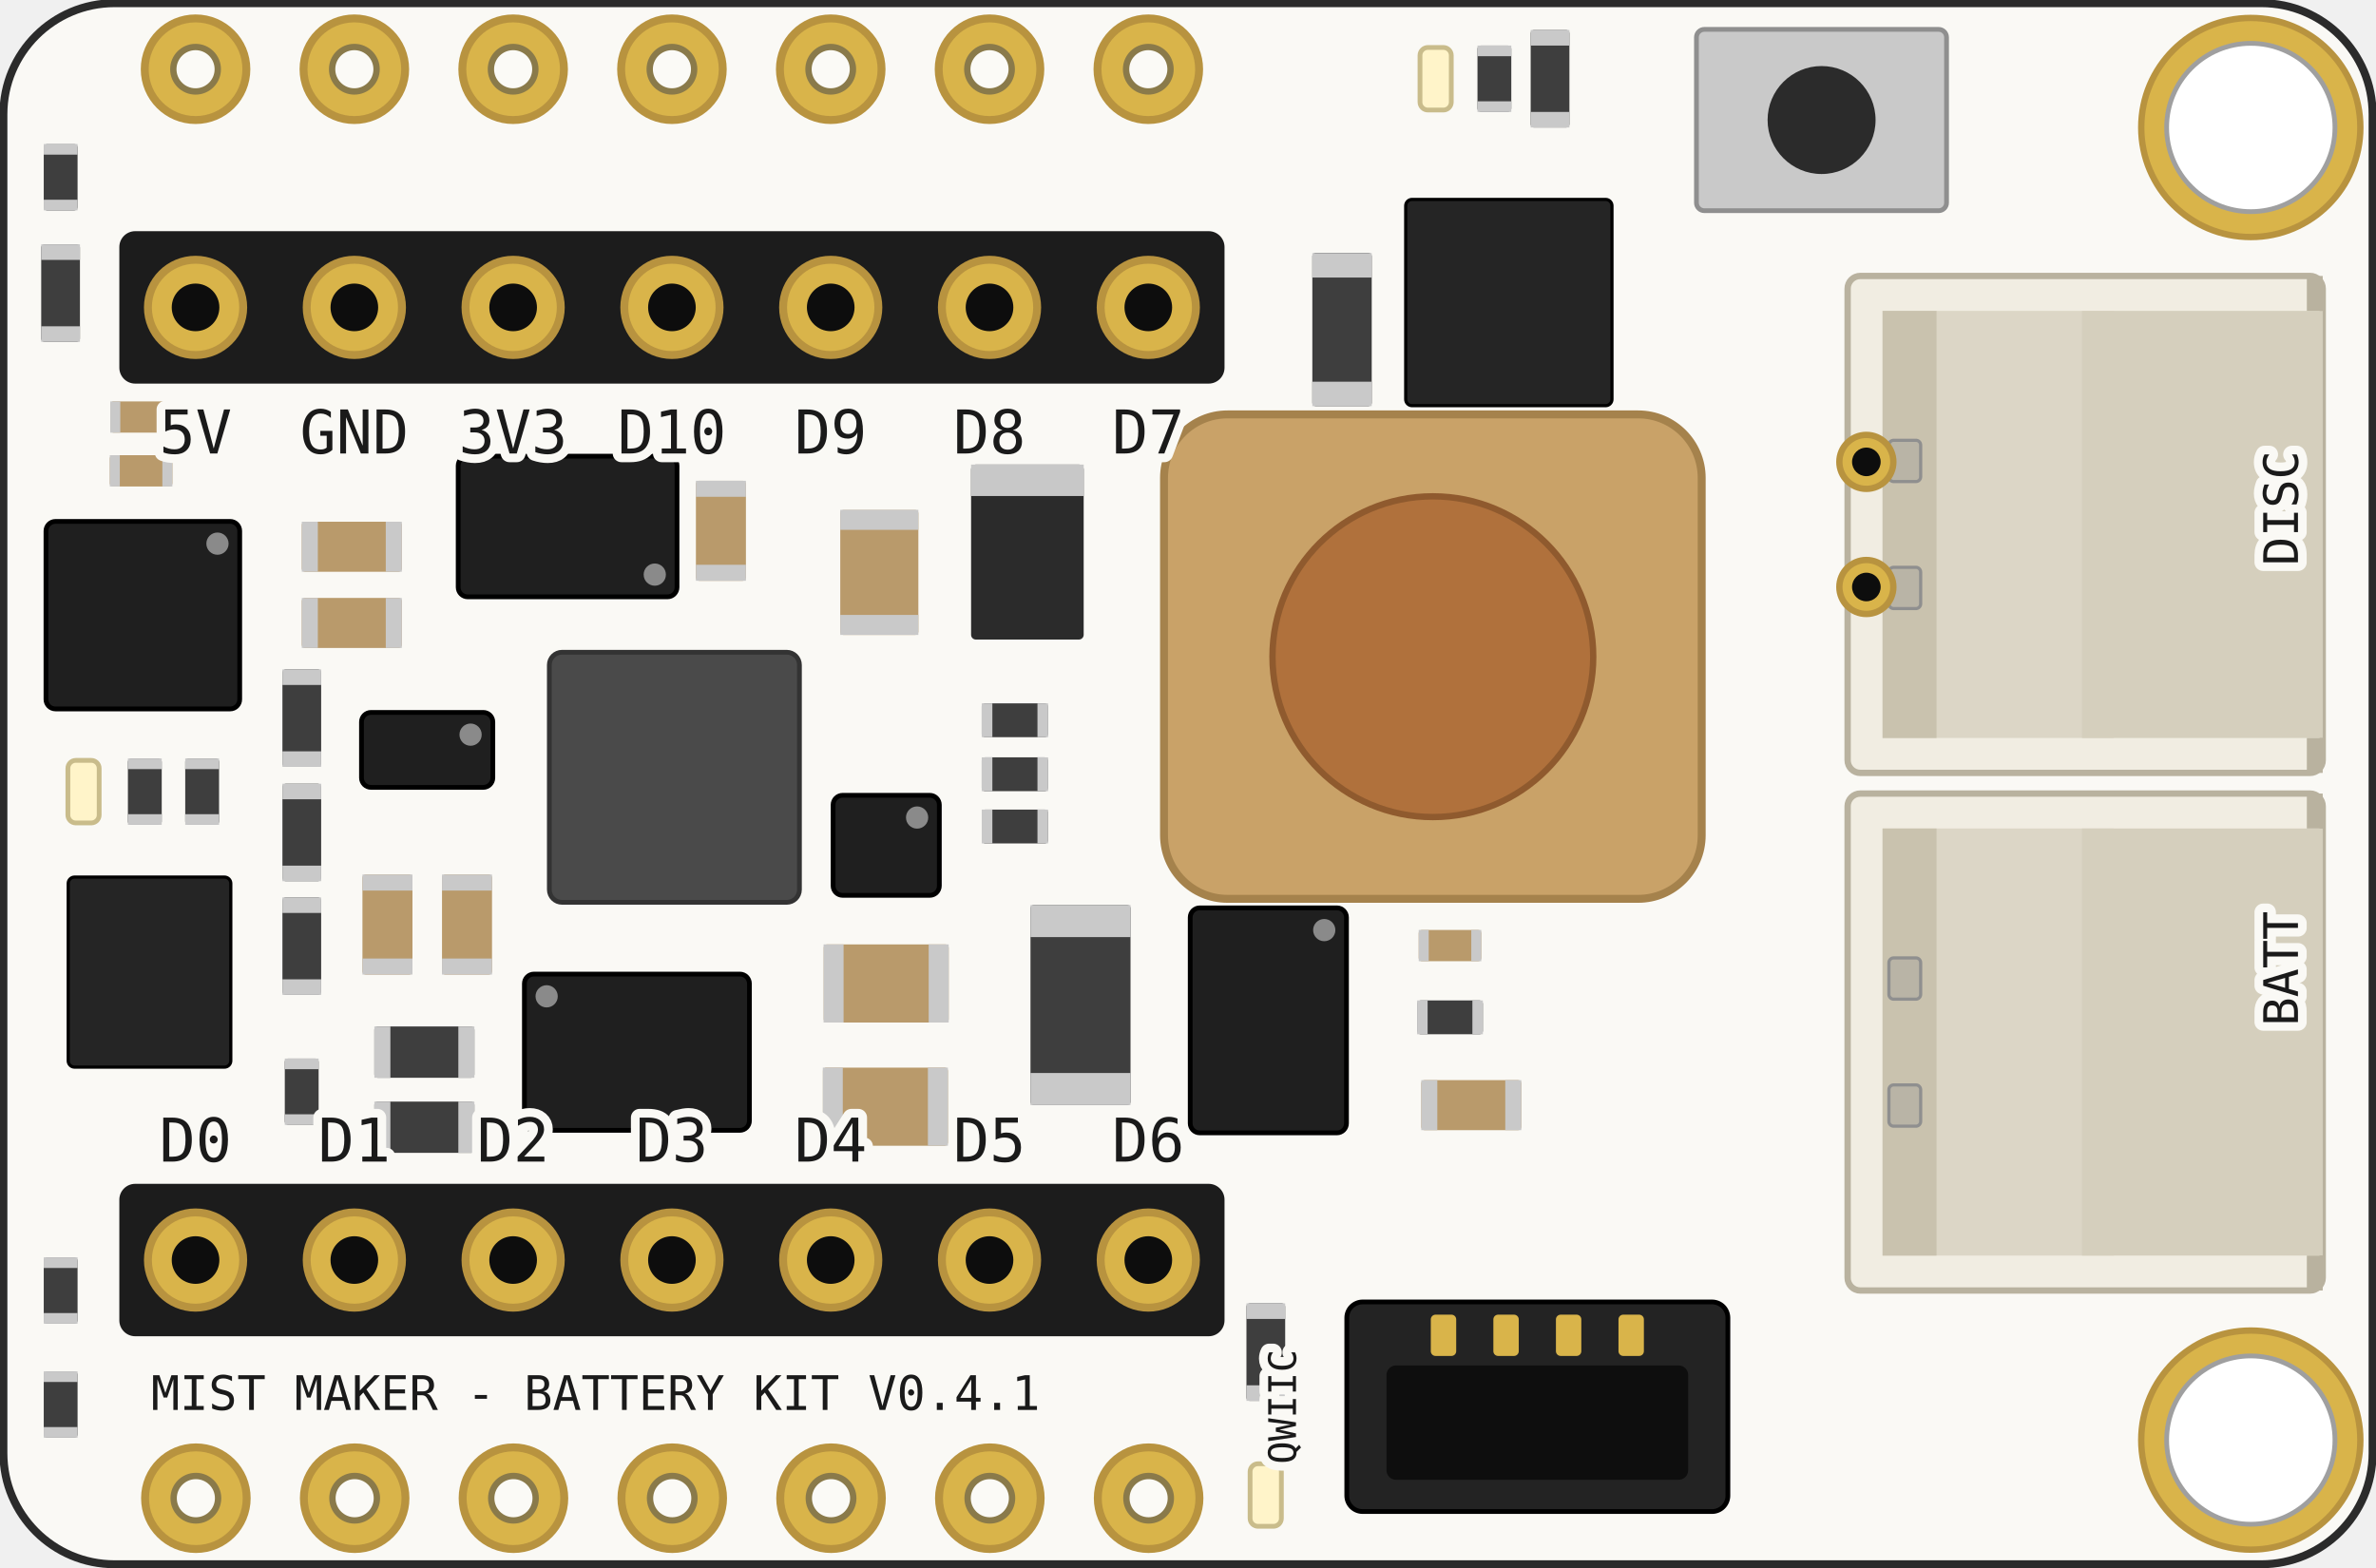
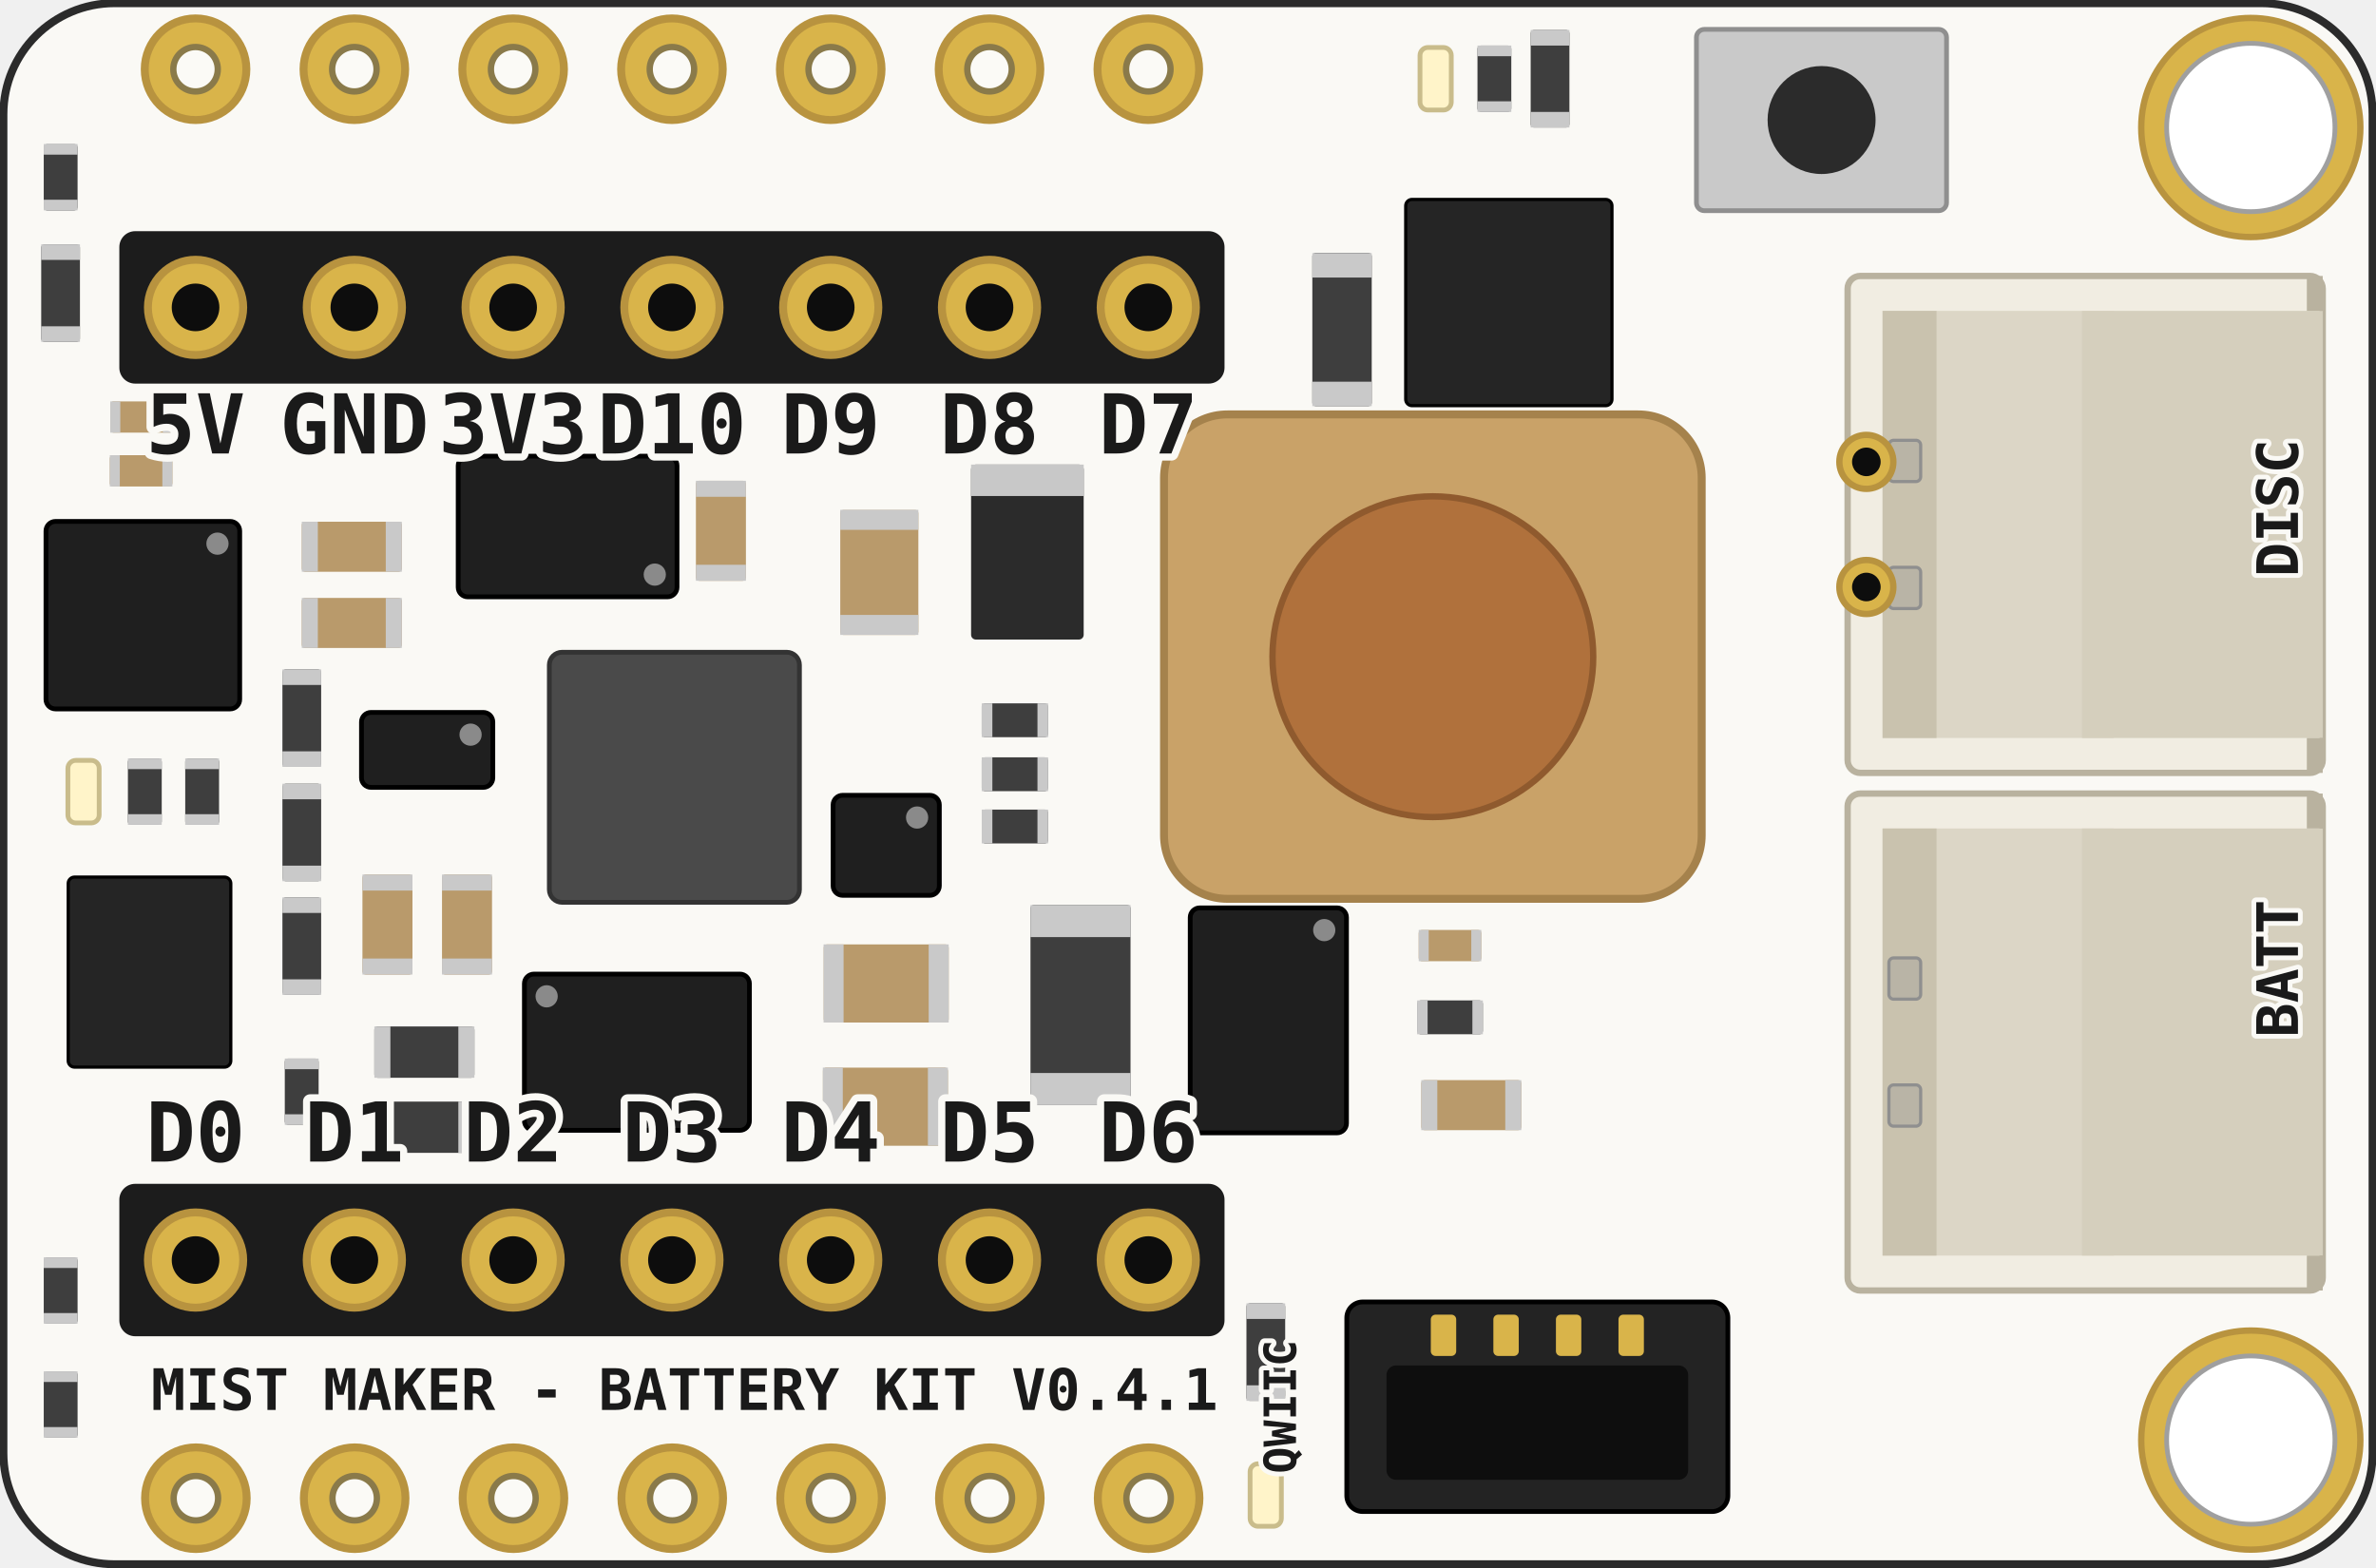
<svg xmlns="http://www.w3.org/2000/svg" width="1.496in" height="0.987in" viewBox="0 0 1496.0 987.2">
  <g id="breadboard">
    <rect x="2" y="2" width="1492.0" height="983.2" rx="70" fill="#FAF9F5" stroke="#2B2B2B" stroke-width="5" />
    <g transform="translate(38.0,812.8) rotate(-90) translate(0.0,0.0)">
      <rect x="-20.9" y="-10.6" width="41.7" height="21.3" rx="2" fill="#3E3E3E" />
      <rect x="-20.9" y="-10.6" width="6.7" height="21.3" fill="#C9C9C9" />
      <rect x="14.2" y="-10.6" width="6.7" height="21.3" fill="#C9C9C9" />
    </g>
    <g transform="translate(38.0,184.6) rotate(-90) translate(0.0,0.0)">
      <rect x="-30.7" y="-12.2" width="61.4" height="24.4" rx="2" fill="#3E3E3E" />
      <rect x="-30.7" y="-12.2" width="9.8" height="24.4" fill="#C9C9C9" />
      <rect x="20.9" y="-12.2" width="9.8" height="24.4" fill="#C9C9C9" />
    </g>
    <g transform="translate(189.9,524.3) rotate(-90) translate(0.0,0.0)">
      <rect x="-30.7" y="-12.2" width="61.4" height="24.4" rx="2" fill="#3E3E3E" />
      <rect x="-30.7" y="-12.2" width="9.8" height="24.4" fill="#C9C9C9" />
      <rect x="20.9" y="-12.2" width="9.8" height="24.4" fill="#C9C9C9" />
    </g>
    <g transform="translate(357.3,331.6) rotate(-180) translate(0.0,0.0)">
      <rect x="-68.9" y="-44.3" width="137.8" height="88.6" rx="6" fill="#1F1F1F" stroke="#000" stroke-width="3" />
      <circle cx="-54.9" cy="-30.3" r="7" fill="#8a8a8a" />
    </g>
    <g transform="translate(557.9,619.4) rotate(-180) translate(0.0,0.0)">
      <rect x="-39.4" y="-24.6" width="78.7" height="49.2" rx="2" fill="#B99A6B" />
      <rect x="-39.4" y="-24.6" width="12.6" height="49.2" fill="#C9C9C9" />
      <rect x="26.8" y="-24.6" width="12.6" height="49.2" fill="#C9C9C9" />
    </g>
    <g transform="translate(926.4,696.0) rotate(-0) translate(0.0,0.0)">
      <rect x="-31.5" y="-15.7" width="63.0" height="31.5" rx="2" fill="#B99A6B" />
      <rect x="-31.5" y="-15.7" width="10.1" height="31.5" fill="#C9C9C9" />
      <rect x="21.4" y="-15.7" width="10.1" height="31.5" fill="#C9C9C9" />
    </g>
    <g transform="translate(88.7,296.6) rotate(-180) translate(0.0,0.0)">
      <rect x="-19.7" y="-9.8" width="39.4" height="19.7" rx="2" fill="#B99A6B" />
      <rect x="-19.7" y="-9.8" width="6.3" height="19.7" fill="#C9C9C9" />
      <rect x="13.4" y="-9.8" width="6.3" height="19.7" fill="#C9C9C9" />
    </g>
    <g transform="translate(639.0,487.6) rotate(-0) translate(0.0,0.0)">
      <rect x="-20.9" y="-10.6" width="41.7" height="21.3" rx="2" fill="#3E3E3E" />
      <rect x="-20.9" y="-10.6" width="6.7" height="21.3" fill="#C9C9C9" />
      <rect x="14.2" y="-10.6" width="6.7" height="21.3" fill="#C9C9C9" />
    </g>
    <g transform="translate(424.6,489.5) rotate(90) translate(0.0,0.0)">
      <rect x="-78.7" y="-78.7" width="157.5" height="157.5" rx="8" fill="#4A4A4A" stroke="#333" stroke-width="3" />
    </g>
    <g transform="translate(976.0,49.6) rotate(90) translate(0.0,0.0)">
      <rect x="-30.7" y="-12.2" width="61.4" height="24.4" rx="2" fill="#3E3E3E" />
      <rect x="-30.7" y="-12.2" width="9.8" height="24.4" fill="#C9C9C9" />
      <rect x="20.9" y="-12.2" width="9.8" height="24.4" fill="#C9C9C9" />
    </g>
    <g transform="translate(646.9,347.7) rotate(90) translate(0.0,0.0)">
      <rect x="-55.1" y="-35.4" width="110.2" height="70.9" rx="3" fill="#2b2b2b" />
      <rect x="-55.1" y="-35.4" width="19.8" height="70.9" fill="#c8c8c8" />
    </g>
    <g transform="translate(38.0,884.6) rotate(-90) translate(0.0,0.0)">
      <rect x="-20.9" y="-10.6" width="41.7" height="21.3" rx="2" fill="#3E3E3E" />
      <rect x="-20.9" y="-10.6" width="6.7" height="21.3" fill="#C9C9C9" />
      <rect x="14.2" y="-10.6" width="6.7" height="21.3" fill="#C9C9C9" />
    </g>
    <g transform="translate(401.0,662.7) rotate(-0) translate(0.0,0.0)">
      <rect x="-70.9" y="-49.2" width="141.7" height="98.4" rx="6" fill="#1F1F1F" stroke="#000" stroke-width="3" />
      <circle cx="-56.9" cy="-35.2" r="7" fill="#8a8a8a" />
    </g>
    <g transform="translate(680.3,633.0) rotate(90) translate(0.0,0.0)">
      <rect x="-63.0" y="-31.5" width="126.0" height="63.0" rx="2" fill="#3E3E3E" />
      <rect x="-63.0" y="-31.5" width="20.2" height="63.0" fill="#C9C9C9" />
      <rect x="42.8" y="-31.5" width="20.2" height="63.0" fill="#C9C9C9" />
    </g>
    <g transform="translate(797.0,851.6) rotate(90) translate(0.0,0.0)">
      <rect x="-30.7" y="-12.2" width="61.4" height="24.4" rx="2" fill="#3E3E3E" />
      <rect x="-30.7" y="-12.2" width="9.8" height="24.4" fill="#C9C9C9" />
      <rect x="20.9" y="-12.2" width="9.8" height="24.4" fill="#C9C9C9" />
    </g>
    <g transform="translate(293.9,582.3) rotate(-90) translate(0.0,0.0)">
      <rect x="-31.5" y="-15.7" width="63.0" height="31.5" rx="2" fill="#B99A6B" />
      <rect x="-31.5" y="-15.7" width="10.1" height="31.5" fill="#C9C9C9" />
      <rect x="21.4" y="-15.7" width="10.1" height="31.5" fill="#C9C9C9" />
    </g>
    <g transform="translate(52.4,498.6) rotate(-90) translate(0.0,0.0)">
      <rect x="-19.7" y="-9.8" width="39.4" height="19.7" rx="5" fill="#FFF4C9" stroke="#C9BC8B" stroke-width="3" />
    </g>
    <g transform="translate(189.9,595.9) rotate(90) translate(0.0,0.0)">
      <rect x="-30.7" y="-12.2" width="61.4" height="24.4" rx="2" fill="#3E3E3E" />
      <rect x="-30.7" y="-12.2" width="9.8" height="24.4" fill="#C9C9C9" />
      <rect x="20.9" y="-12.2" width="9.8" height="24.4" fill="#C9C9C9" />
    </g>
    <g transform="translate(904.2,416.6) rotate(-0) translate(-2.0,-3.0)">
      <rect x="-169.3" y="-152.6" width="338.6" height="305.1" rx="40" fill="#C9A268" stroke="#A5824C" stroke-width="5" />
      <circle cx="0" cy="0" r="101" fill="#B0713C" stroke="#8F5A2E" stroke-width="4" />
    </g>
    <g transform="translate(913.0,595.6) rotate(-180) translate(0.0,0.0)">
      <rect x="-19.7" y="-9.8" width="39.4" height="19.7" rx="2" fill="#B99A6B" />
      <rect x="-19.7" y="-9.8" width="6.3" height="19.7" fill="#C9C9C9" />
      <rect x="13.4" y="-9.8" width="6.3" height="19.7" fill="#C9C9C9" />
    </g>
    <g transform="translate(89.0,262.6) rotate(-0) translate(0.0,0.0)">
      <rect x="-19.7" y="-9.8" width="39.4" height="19.7" rx="2" fill="#B99A6B" />
      <rect x="-19.7" y="-9.8" width="6.3" height="19.7" fill="#C9C9C9" />
      <rect x="13.4" y="-9.8" width="6.3" height="19.7" fill="#C9C9C9" />
    </g>
    <g transform="translate(913.0,640.8) rotate(-180) translate(0.0,0.0)">
      <rect x="-20.7" y="-10.6" width="41.3" height="21.3" rx="2" fill="#3E3E3E" />
      <rect x="-20.7" y="-10.6" width="6.6" height="21.3" fill="#C9C9C9" />
      <rect x="14.1" y="-10.6" width="6.6" height="21.3" fill="#C9C9C9" />
    </g>
    <g transform="translate(453.9,334.3) rotate(90) translate(0.0,0.0)">
      <rect x="-31.5" y="-15.7" width="63.0" height="31.5" rx="2" fill="#B99A6B" />
      <rect x="-31.5" y="-15.7" width="10.1" height="31.5" fill="#C9C9C9" />
      <rect x="21.4" y="-15.7" width="10.1" height="31.5" fill="#C9C9C9" />
    </g>
    <g transform="translate(38.0,111.6) rotate(-90) translate(0.0,0.0)">
      <rect x="-20.9" y="-10.6" width="41.7" height="21.3" rx="2" fill="#3E3E3E" />
      <rect x="-20.9" y="-10.6" width="6.7" height="21.3" fill="#C9C9C9" />
      <rect x="14.2" y="-10.6" width="6.7" height="21.3" fill="#C9C9C9" />
    </g>
    <g transform="translate(221.4,344.3) rotate(-0) translate(0.0,0.0)">
      <rect x="-31.5" y="-15.7" width="63.0" height="31.5" rx="2" fill="#B99A6B" />
      <rect x="-31.5" y="-15.7" width="10.1" height="31.5" fill="#C9C9C9" />
      <rect x="21.4" y="-15.7" width="10.1" height="31.5" fill="#C9C9C9" />
    </g>
    <g transform="translate(1313.0,656.3) rotate(-90) translate(0.0,0.0)">
      <rect x="-156.5" y="-149.6" width="313.0" height="299.2" rx="8" fill="#F1EDE2" stroke="#B9B29F" stroke-width="4" />
      <rect x="-134.5" y="-127.6" width="269.0" height="145.6" fill="#DCD6C6" />
      <rect x="-134.5" y="-127.6" width="269.0" height="34" fill="#C9C2AE" />
      <rect x="-134.5" y="-2.0" width="269.0" height="151.6" fill="#D5CFBD" />
      <rect x="-53" y="-123.6" width="26" height="20" rx="3" fill="#B9B4A6" stroke="#8f8f8f" stroke-width="2" />
      <rect x="27" y="-123.6" width="26" height="20" rx="3" fill="#B9B4A6" stroke="#8f8f8f" stroke-width="2" />
      <rect x="-156.5" y="139.6" width="22.0" height="10" fill="#B9B29F" />
      <rect x="134.5" y="139.6" width="22.0" height="10" fill="#B9B29F" />
    </g>
    <g transform="translate(89.8,387.5) rotate(90) translate(0.0,0.0)">
      <rect x="-59.1" y="-61.0" width="118.1" height="122.0" rx="6" fill="#1F1F1F" stroke="#000" stroke-width="3" />
      <circle cx="-45.1" cy="-47.0" r="7" fill="#8a8a8a" />
    </g>
    <g transform="translate(127.2,498.6) rotate(90) translate(0.0,0.0)">
      <rect x="-20.9" y="-10.6" width="41.7" height="21.3" rx="2" fill="#3E3E3E" />
      <rect x="-20.9" y="-10.6" width="6.7" height="21.3" fill="#C9C9C9" />
      <rect x="14.2" y="-10.6" width="6.7" height="21.3" fill="#C9C9C9" />
    </g>
    <g transform="translate(189.9,452.3) rotate(-90) translate(0.0,0.0)">
      <rect x="-30.7" y="-12.2" width="61.4" height="24.4" rx="2" fill="#3E3E3E" />
      <rect x="-30.7" y="-12.2" width="9.8" height="24.4" fill="#C9C9C9" />
      <rect x="20.9" y="-12.2" width="9.8" height="24.4" fill="#C9C9C9" />
    </g>
    <g transform="translate(904.0,49.6) rotate(90) translate(0.0,0.0)">
      <rect x="-19.7" y="-9.8" width="39.4" height="19.7" rx="5" fill="#FFF4C9" stroke="#C9BC8B" stroke-width="3" />
    </g>
    <g transform="translate(941.0,49.6) rotate(90) translate(0.0,0.0)">
      <rect x="-20.9" y="-10.6" width="41.7" height="21.3" rx="2" fill="#3E3E3E" />
      <rect x="-20.9" y="-10.6" width="6.7" height="21.3" fill="#C9C9C9" />
      <rect x="14.2" y="-10.6" width="6.7" height="21.3" fill="#C9C9C9" />
    </g>
    <g transform="translate(221.4,392.3) rotate(-0) translate(0.0,0.0)">
      <rect x="-31.5" y="-15.7" width="63.0" height="31.5" rx="2" fill="#B99A6B" />
      <rect x="-31.5" y="-15.7" width="10.1" height="31.5" fill="#C9C9C9" />
      <rect x="21.4" y="-15.7" width="10.1" height="31.5" fill="#C9C9C9" />
    </g>
    <g transform="translate(557.4,697.0) rotate(-180) translate(0.0,0.0)">
      <rect x="-39.4" y="-24.6" width="78.7" height="49.2" rx="2" fill="#B99A6B" />
      <rect x="-39.4" y="-24.6" width="12.6" height="49.2" fill="#C9C9C9" />
      <rect x="26.8" y="-24.6" width="12.6" height="49.2" fill="#C9C9C9" />
    </g>
    <g transform="translate(267.1,662.7) rotate(-180) translate(0.0,0.0)">
      <rect x="-31.5" y="-16.1" width="63.0" height="32.3" rx="2" fill="#3E3E3E" />
      <rect x="-31.5" y="-16.1" width="10.1" height="32.3" fill="#C9C9C9" />
      <rect x="21.4" y="-16.1" width="10.1" height="32.3" fill="#C9C9C9" />
    </g>
    <g transform="translate(91.0,498.6) rotate(-90) translate(0.0,0.0)">
      <rect x="-20.9" y="-10.6" width="41.7" height="21.3" rx="2" fill="#3E3E3E" />
      <rect x="-20.9" y="-10.6" width="6.7" height="21.3" fill="#C9C9C9" />
      <rect x="14.2" y="-10.6" width="6.7" height="21.3" fill="#C9C9C9" />
    </g>
    <g transform="translate(267.1,710.0) rotate(-180) translate(0.0,0.0)">
      <rect x="-31.5" y="-16.1" width="63.0" height="32.3" rx="2" fill="#3E3E3E" />
      <rect x="-31.5" y="-16.1" width="10.1" height="32.3" fill="#C9C9C9" />
      <rect x="21.4" y="-16.1" width="10.1" height="32.3" fill="#C9C9C9" />
    </g>
    <g transform="translate(845.0,207.6) rotate(-90) translate(0.0,0.0)">
      <rect x="-48.2" y="-18.7" width="96.5" height="37.4" rx="2" fill="#3E3E3E" />
      <rect x="-48.2" y="-18.7" width="15.4" height="37.4" fill="#C9C9C9" />
      <rect x="32.8" y="-18.7" width="15.4" height="37.4" fill="#C9C9C9" />
    </g>
    <g transform="translate(268.9,472.3) rotate(90) translate(0.0,0.0)">
      <rect x="-23.6" y="-41.3" width="47.2" height="82.7" rx="6" fill="#1F1F1F" stroke="#000" stroke-width="3" />
      <circle cx="-9.6" cy="-27.3" r="7" fill="#8a8a8a" />
    </g>
    <g transform="translate(1313.0,330.3) rotate(-90) translate(0.0,0.0)">
      <rect x="-156.5" y="-149.6" width="313.0" height="299.2" rx="8" fill="#F1EDE2" stroke="#B9B29F" stroke-width="4" />
      <rect x="-134.5" y="-127.6" width="269.0" height="145.6" fill="#DCD6C6" />
      <rect x="-134.5" y="-127.6" width="269.0" height="34" fill="#C9C2AE" />
      <rect x="-134.5" y="-2.0" width="269.0" height="151.6" fill="#D5CFBD" />
      <rect x="-53" y="-123.6" width="26" height="20" rx="3" fill="#B9B4A6" stroke="#8f8f8f" stroke-width="2" />
      <rect x="27" y="-123.6" width="26" height="20" rx="3" fill="#B9B4A6" stroke="#8f8f8f" stroke-width="2" />
      <rect x="-156.5" y="139.6" width="22.0" height="10" fill="#B9B29F" />
      <rect x="134.5" y="139.6" width="22.0" height="10" fill="#B9B29F" />
    </g>
    <g transform="translate(639.0,453.6) rotate(-0) translate(0.0,0.0)">
      <rect x="-20.9" y="-10.6" width="41.7" height="21.3" rx="2" fill="#3E3E3E" />
      <rect x="-20.9" y="-10.6" width="6.7" height="21.3" fill="#C9C9C9" />
      <rect x="14.2" y="-10.6" width="6.7" height="21.3" fill="#C9C9C9" />
    </g>
    <g transform="translate(557.9,532.4) rotate(90) translate(0.0,0.0)">
      <rect x="-31.5" y="-33.5" width="63.0" height="66.9" rx="6" fill="#1F1F1F" stroke="#000" stroke-width="3" />
      <circle cx="-17.5" cy="-19.5" r="7" fill="#8a8a8a" />
    </g>
    <g transform="translate(94.0,612.3) rotate(-180) translate(0.0,0.0)">
      <rect x="-51.2" y="-59.8" width="102.4" height="119.7" rx="4" fill="#252525" stroke="#000" stroke-width="2" />
    </g>
    <g transform="translate(797.0,941.6) rotate(90) translate(0.0,0.0)">
      <rect x="-19.7" y="-9.8" width="39.4" height="19.7" rx="5" fill="#FFF4C9" stroke="#C9BC8B" stroke-width="3" />
    </g>
    <g transform="translate(798.6,642.7) rotate(90) translate(0.0,0.0)">
      <rect x="-70.9" y="-49.2" width="141.7" height="98.4" rx="6" fill="#1F1F1F" stroke="#000" stroke-width="3" />
      <circle cx="-56.9" cy="-35.2" r="7" fill="#8a8a8a" />
    </g>
    <g transform="translate(1147.0,75.6) rotate(-180) translate(0.0,0.0)">
      <rect x="-78.7" y="-57.1" width="157.5" height="114.2" rx="5" fill="#C9C9C9" stroke="#8f8f8f" stroke-width="3" />
      <circle cx="0" cy="0" r="34" fill="#2b2b2b" />
    </g>
    <g transform="translate(243.9,582.3) rotate(90) translate(0.0,0.0)">
      <rect x="-31.5" y="-15.7" width="63.0" height="31.5" rx="2" fill="#B99A6B" />
      <rect x="-31.5" y="-15.7" width="10.1" height="31.5" fill="#C9C9C9" />
      <rect x="21.4" y="-15.7" width="10.1" height="31.5" fill="#C9C9C9" />
    </g>
    <g transform="translate(950.0,190.6) rotate(90) translate(0.0,0.0)">
      <rect x="-65.0" y="-65.0" width="129.9" height="129.9" rx="4" fill="#252525" stroke="#000" stroke-width="2" />
    </g>
    <g transform="translate(553.6,360.5) rotate(-90) translate(0.0,0.0)">
      <rect x="-39.4" y="-24.6" width="78.7" height="49.2" rx="2" fill="#B99A6B" />
      <rect x="-39.4" y="-24.6" width="12.6" height="49.2" fill="#C9C9C9" />
      <rect x="26.8" y="-24.6" width="12.6" height="49.2" fill="#C9C9C9" />
    </g>
    <g transform="translate(639.0,520.6) rotate(-180) translate(0.0,0.0)">
      <rect x="-20.9" y="-10.6" width="41.7" height="21.3" rx="2" fill="#3E3E3E" />
      <rect x="-20.9" y="-10.6" width="6.7" height="21.3" fill="#C9C9C9" />
      <rect x="14.2" y="-10.6" width="6.7" height="21.3" fill="#C9C9C9" />
    </g>
    <g transform="translate(189.9,687.6) rotate(90) translate(0.0,0.0)">
      <rect x="-20.9" y="-10.6" width="41.7" height="21.3" rx="2" fill="#3E3E3E" />
      <rect x="-20.9" y="-10.6" width="6.7" height="21.3" fill="#C9C9C9" />
      <rect x="14.2" y="-10.6" width="6.7" height="21.3" fill="#C9C9C9" />
    </g>
    <circle cx="123.2" cy="943.6" r="32" fill="#D9B44A" stroke="#B8933F" stroke-width="5" />
    <circle cx="123.2" cy="943.6" r="14" fill="#FBFAF6" stroke="#8A7A4A" stroke-width="4" />
    <circle cx="223.2" cy="943.6" r="32" fill="#D9B44A" stroke="#B8933F" stroke-width="5" />
    <circle cx="223.2" cy="943.6" r="14" fill="#FBFAF6" stroke="#8A7A4A" stroke-width="4" />
    <circle cx="323.2" cy="943.6" r="32" fill="#D9B44A" stroke="#B8933F" stroke-width="5" />
    <circle cx="323.2" cy="943.6" r="14" fill="#FBFAF6" stroke="#8A7A4A" stroke-width="4" />
    <circle cx="423.2" cy="943.6" r="32" fill="#D9B44A" stroke="#B8933F" stroke-width="5" />
    <circle cx="423.2" cy="943.6" r="14" fill="#FBFAF6" stroke="#8A7A4A" stroke-width="4" />
    <circle cx="523.2" cy="943.6" r="32" fill="#D9B44A" stroke="#B8933F" stroke-width="5" />
    <circle cx="523.2" cy="943.6" r="14" fill="#FBFAF6" stroke="#8A7A4A" stroke-width="4" />
    <circle cx="623.2" cy="943.6" r="32" fill="#D9B44A" stroke="#B8933F" stroke-width="5" />
    <circle cx="623.2" cy="943.6" r="14" fill="#FBFAF6" stroke="#8A7A4A" stroke-width="4" />
    <circle cx="723.2" cy="943.6" r="32" fill="#D9B44A" stroke="#B8933F" stroke-width="5" />
    <circle cx="723.2" cy="943.6" r="14" fill="#FBFAF6" stroke="#8A7A4A" stroke-width="4" />
    <circle cx="123.0" cy="43.6" r="32" fill="#D9B44A" stroke="#B8933F" stroke-width="5" />
    <circle cx="123.0" cy="43.6" r="14" fill="#FBFAF6" stroke="#8A7A4A" stroke-width="4" />
    <circle cx="223.0" cy="43.6" r="32" fill="#D9B44A" stroke="#B8933F" stroke-width="5" />
    <circle cx="223.0" cy="43.6" r="14" fill="#FBFAF6" stroke="#8A7A4A" stroke-width="4" />
    <circle cx="323.0" cy="43.6" r="32" fill="#D9B44A" stroke="#B8933F" stroke-width="5" />
    <circle cx="323.0" cy="43.6" r="14" fill="#FBFAF6" stroke="#8A7A4A" stroke-width="4" />
    <circle cx="423.0" cy="43.6" r="32" fill="#D9B44A" stroke="#B8933F" stroke-width="5" />
    <circle cx="423.0" cy="43.6" r="14" fill="#FBFAF6" stroke="#8A7A4A" stroke-width="4" />
    <circle cx="523.0" cy="43.6" r="32" fill="#D9B44A" stroke="#B8933F" stroke-width="5" />
    <circle cx="523.0" cy="43.6" r="14" fill="#FBFAF6" stroke="#8A7A4A" stroke-width="4" />
    <circle cx="623.0" cy="43.6" r="32" fill="#D9B44A" stroke="#B8933F" stroke-width="5" />
    <circle cx="623.0" cy="43.6" r="14" fill="#FBFAF6" stroke="#8A7A4A" stroke-width="4" />
    <circle cx="723.0" cy="43.6" r="32" fill="#D9B44A" stroke="#B8933F" stroke-width="5" />
    <circle cx="723.0" cy="43.6" r="14" fill="#FBFAF6" stroke="#8A7A4A" stroke-width="4" />
    <circle cx="1417.3" cy="80.3" r="69" fill="#D9B44A" stroke="#B8933F" stroke-width="4" />
    <circle cx="1417.3" cy="80.3" r="53" fill="#FFFFFF" stroke="#9F9F9F" stroke-width="3" />
    <circle cx="1417.3" cy="907.0" r="69" fill="#D9B44A" stroke="#B8933F" stroke-width="4" />
    <circle cx="1417.3" cy="907.0" r="53" fill="#FFFFFF" stroke="#9F9F9F" stroke-width="3" />
    <rect x="848" y="820" width="240" height="132" rx="10" fill="#232323" stroke="#000" stroke-width="3" />
    <rect x="873" y="860" width="190" height="72" rx="6" fill="#0E0E0E" />
    <rect x="900.9" y="828" width="16" height="26" rx="3" fill="#D9B44A" />
    <rect x="940.3" y="828" width="16" height="26" rx="3" fill="#D9B44A" />
    <rect x="979.7" y="828" width="16" height="26" rx="3" fill="#D9B44A" />
    <rect x="1019.1" y="828" width="16" height="26" rx="3" fill="#D9B44A" />
    <rect x="75.0" y="745.6" width="696.0" height="96.0" rx="10" fill="#1c1c1c" />
    <rect x="75.0" y="145.6" width="696.0" height="96.0" rx="10" fill="#1c1c1c" />
    <circle cx="123.0" cy="793.6" r="30" fill="#D9B44A" stroke="#B8933F" stroke-width="5" />
    <circle id="connector0pin" cx="123.0" cy="793.6" r="15" fill="#0d0d0d" />
    <circle cx="223.0" cy="793.6" r="30" fill="#D9B44A" stroke="#B8933F" stroke-width="5" />
    <circle id="connector1pin" cx="223.0" cy="793.6" r="15" fill="#0d0d0d" />
    <circle cx="323.0" cy="793.6" r="30" fill="#D9B44A" stroke="#B8933F" stroke-width="5" />
    <circle id="connector2pin" cx="323.0" cy="793.6" r="15" fill="#0d0d0d" />
    <circle cx="423.0" cy="793.6" r="30" fill="#D9B44A" stroke="#B8933F" stroke-width="5" />
    <circle id="connector3pin" cx="423.0" cy="793.6" r="15" fill="#0d0d0d" />
    <circle cx="523.0" cy="793.6" r="30" fill="#D9B44A" stroke="#B8933F" stroke-width="5" />
    <circle id="connector4pin" cx="523.0" cy="793.6" r="15" fill="#0d0d0d" />
    <circle cx="623.0" cy="793.6" r="30" fill="#D9B44A" stroke="#B8933F" stroke-width="5" />
    <circle id="connector5pin" cx="623.0" cy="793.6" r="15" fill="#0d0d0d" />
    <circle cx="723.0" cy="793.6" r="30" fill="#D9B44A" stroke="#B8933F" stroke-width="5" />
    <circle id="connector6pin" cx="723.0" cy="793.6" r="15" fill="#0d0d0d" />
    <circle cx="123.0" cy="193.6" r="30" fill="#D9B44A" stroke="#B8933F" stroke-width="5" />
    <circle id="connector7pin" cx="123.0" cy="193.6" r="15" fill="#0d0d0d" />
    <circle cx="223.0" cy="193.6" r="30" fill="#D9B44A" stroke="#B8933F" stroke-width="5" />
    <circle id="connector8pin" cx="223.0" cy="193.6" r="15" fill="#0d0d0d" />
    <circle cx="323.0" cy="193.6" r="30" fill="#D9B44A" stroke="#B8933F" stroke-width="5" />
    <circle id="connector9pin" cx="323.0" cy="193.6" r="15" fill="#0d0d0d" />
    <circle cx="423.0" cy="193.6" r="30" fill="#D9B44A" stroke="#B8933F" stroke-width="5" />
    <circle id="connector10pin" cx="423.0" cy="193.6" r="15" fill="#0d0d0d" />
    <circle cx="523.0" cy="193.6" r="30" fill="#D9B44A" stroke="#B8933F" stroke-width="5" />
    <circle id="connector11pin" cx="523.0" cy="193.6" r="15" fill="#0d0d0d" />
    <circle cx="623.0" cy="193.6" r="30" fill="#D9B44A" stroke="#B8933F" stroke-width="5" />
    <circle id="connector12pin" cx="623.0" cy="193.6" r="15" fill="#0d0d0d" />
    <circle cx="723.0" cy="193.6" r="30" fill="#D9B44A" stroke="#B8933F" stroke-width="5" />
    <circle id="connector13pin" cx="723.0" cy="193.6" r="15" fill="#0d0d0d" />
-     <text x="123.0" y="285.6" font-family="Andale Mono, monospace" font-size="38" fill="#1A1A1A" text-anchor="middle" font-weight="normal" paint-order="stroke" stroke="#FAF9F5" stroke-width="11" stroke-linejoin="round">5V</text>
-     <text x="223.0" y="285.6" font-family="Andale Mono, monospace" font-size="38" fill="#1A1A1A" text-anchor="middle" font-weight="normal" paint-order="stroke" stroke="#FAF9F5" stroke-width="11" stroke-linejoin="round">GND</text>
-     <text x="323.0" y="285.6" font-family="Andale Mono, monospace" font-size="38" fill="#1A1A1A" text-anchor="middle" font-weight="normal" paint-order="stroke" stroke="#FAF9F5" stroke-width="11" stroke-linejoin="round">3V3</text>
-     <text x="423.0" y="285.6" font-family="Andale Mono, monospace" font-size="38" fill="#1A1A1A" text-anchor="middle" font-weight="normal" paint-order="stroke" stroke="#FAF9F5" stroke-width="11" stroke-linejoin="round">D10</text>
-     <text x="523.0" y="285.6" font-family="Andale Mono, monospace" font-size="38" fill="#1A1A1A" text-anchor="middle" font-weight="normal" paint-order="stroke" stroke="#FAF9F5" stroke-width="11" stroke-linejoin="round">D9</text>
-     <text x="623.0" y="285.6" font-family="Andale Mono, monospace" font-size="38" fill="#1A1A1A" text-anchor="middle" font-weight="normal" paint-order="stroke" stroke="#FAF9F5" stroke-width="11" stroke-linejoin="round">D8</text>
-     <text x="723.0" y="285.6" font-family="Andale Mono, monospace" font-size="38" fill="#1A1A1A" text-anchor="middle" font-weight="normal" paint-order="stroke" stroke="#FAF9F5" stroke-width="11" stroke-linejoin="round">D7</text>
-     <text x="123.0" y="731.6" font-family="Andale Mono, monospace" font-size="38" fill="#1A1A1A" text-anchor="middle" font-weight="normal" paint-order="stroke" stroke="#FAF9F5" stroke-width="11" stroke-linejoin="round">D0</text>
-     <text x="223.0" y="731.6" font-family="Andale Mono, monospace" font-size="38" fill="#1A1A1A" text-anchor="middle" font-weight="normal" paint-order="stroke" stroke="#FAF9F5" stroke-width="11" stroke-linejoin="round">D1</text>
-     <text x="323.0" y="731.6" font-family="Andale Mono, monospace" font-size="38" fill="#1A1A1A" text-anchor="middle" font-weight="normal" paint-order="stroke" stroke="#FAF9F5" stroke-width="11" stroke-linejoin="round">D2</text>
-     <text x="423.0" y="731.6" font-family="Andale Mono, monospace" font-size="38" fill="#1A1A1A" text-anchor="middle" font-weight="normal" paint-order="stroke" stroke="#FAF9F5" stroke-width="11" stroke-linejoin="round">D3</text>
-     <text x="523.0" y="731.6" font-family="Andale Mono, monospace" font-size="38" fill="#1A1A1A" text-anchor="middle" font-weight="normal" paint-order="stroke" stroke="#FAF9F5" stroke-width="11" stroke-linejoin="round">D4</text>
-     <text x="623.0" y="731.6" font-family="Andale Mono, monospace" font-size="38" fill="#1A1A1A" text-anchor="middle" font-weight="normal" paint-order="stroke" stroke="#FAF9F5" stroke-width="11" stroke-linejoin="round">D5</text>
-     <text x="723.0" y="731.6" font-family="Andale Mono, monospace" font-size="38" fill="#1A1A1A" text-anchor="middle" font-weight="normal" paint-order="stroke" stroke="#FAF9F5" stroke-width="11" stroke-linejoin="round">D6</text>
-     <text x="95.0" y="888.0" font-family="Andale Mono, monospace" font-size="30" fill="#1A1A1A" text-anchor="start" font-weight="normal" paint-order="stroke" stroke="#FAF9F5" stroke-width="11" stroke-linejoin="round">MIST MAKER - BATTERY KIT V0.4.1</text>
-     <text x="1447.0" y="610.0" transform="rotate(-90 1447 610)" font-family="Andale Mono, monospace" font-size="30" fill="#1A1A1A" text-anchor="middle" font-weight="normal" paint-order="stroke" stroke="#FAF9F5" stroke-width="11" stroke-linejoin="round">BATT</text>
-     <text x="1447.0" y="320.0" transform="rotate(-90 1447 320)" font-family="Andale Mono, monospace" font-size="30" fill="#1A1A1A" text-anchor="middle" font-weight="normal" paint-order="stroke" stroke="#FAF9F5" stroke-width="11" stroke-linejoin="round">DISC</text>
-     <text x="816.0" y="886.0" transform="rotate(-90 816 886)" font-family="Andale Mono, monospace" font-size="24" fill="#1A1A1A" text-anchor="middle" font-weight="normal" paint-order="stroke" stroke="#FAF9F5" stroke-width="11" stroke-linejoin="round">QWIIC</text>
+     <text x="123.0" y="285.6" font-family="Andale Mono, monospace" font-size="52" fill="#1A1A1A" text-anchor="middle" font-weight="600" paint-order="stroke" stroke="#FAF9F5" stroke-width="9" stroke-linejoin="round">5V</text>
+     <text x="223.0" y="285.6" font-family="Andale Mono, monospace" font-size="52" fill="#1A1A1A" text-anchor="middle" font-weight="600" paint-order="stroke" stroke="#FAF9F5" stroke-width="9" stroke-linejoin="round">GND</text>
+     <text x="323.0" y="285.6" font-family="Andale Mono, monospace" font-size="52" fill="#1A1A1A" text-anchor="middle" font-weight="600" paint-order="stroke" stroke="#FAF9F5" stroke-width="9" stroke-linejoin="round">3V3</text>
+     <text x="423.0" y="285.6" font-family="Andale Mono, monospace" font-size="52" fill="#1A1A1A" text-anchor="middle" font-weight="600" paint-order="stroke" stroke="#FAF9F5" stroke-width="9" stroke-linejoin="round">D10</text>
+     <text x="523.0" y="285.6" font-family="Andale Mono, monospace" font-size="52" fill="#1A1A1A" text-anchor="middle" font-weight="600" paint-order="stroke" stroke="#FAF9F5" stroke-width="9" stroke-linejoin="round">D9</text>
+     <text x="623.0" y="285.6" font-family="Andale Mono, monospace" font-size="52" fill="#1A1A1A" text-anchor="middle" font-weight="600" paint-order="stroke" stroke="#FAF9F5" stroke-width="9" stroke-linejoin="round">D8</text>
+     <text x="723.0" y="285.6" font-family="Andale Mono, monospace" font-size="52" fill="#1A1A1A" text-anchor="middle" font-weight="600" paint-order="stroke" stroke="#FAF9F5" stroke-width="9" stroke-linejoin="round">D7</text>
+     <text x="123.0" y="731.6" font-family="Andale Mono, monospace" font-size="52" fill="#1A1A1A" text-anchor="middle" font-weight="600" paint-order="stroke" stroke="#FAF9F5" stroke-width="9" stroke-linejoin="round">D0</text>
+     <text x="223.0" y="731.6" font-family="Andale Mono, monospace" font-size="52" fill="#1A1A1A" text-anchor="middle" font-weight="600" paint-order="stroke" stroke="#FAF9F5" stroke-width="9" stroke-linejoin="round">D1</text>
+     <text x="323.0" y="731.6" font-family="Andale Mono, monospace" font-size="52" fill="#1A1A1A" text-anchor="middle" font-weight="600" paint-order="stroke" stroke="#FAF9F5" stroke-width="9" stroke-linejoin="round">D2</text>
+     <text x="423.0" y="731.6" font-family="Andale Mono, monospace" font-size="52" fill="#1A1A1A" text-anchor="middle" font-weight="600" paint-order="stroke" stroke="#FAF9F5" stroke-width="9" stroke-linejoin="round">D3</text>
+     <text x="523.0" y="731.6" font-family="Andale Mono, monospace" font-size="52" fill="#1A1A1A" text-anchor="middle" font-weight="600" paint-order="stroke" stroke="#FAF9F5" stroke-width="9" stroke-linejoin="round">D4</text>
+     <text x="623.0" y="731.6" font-family="Andale Mono, monospace" font-size="52" fill="#1A1A1A" text-anchor="middle" font-weight="600" paint-order="stroke" stroke="#FAF9F5" stroke-width="9" stroke-linejoin="round">D5</text>
+     <text x="723.0" y="731.6" font-family="Andale Mono, monospace" font-size="52" fill="#1A1A1A" text-anchor="middle" font-weight="600" paint-order="stroke" stroke="#FAF9F5" stroke-width="9" stroke-linejoin="round">D6</text>
+     <text x="95.0" y="888.0" font-family="Andale Mono, monospace" font-size="36" fill="#1A1A1A" text-anchor="start" font-weight="600" paint-order="stroke" stroke="#FAF9F5" stroke-width="6" stroke-linejoin="round">MIST MAKER - BATTERY KIT V0.4.1</text>
+     <text x="1447.0" y="610.0" transform="rotate(-90 1447 610)" font-family="Andale Mono, monospace" font-size="36" fill="#1A1A1A" text-anchor="middle" font-weight="600" paint-order="stroke" stroke="#FAF9F5" stroke-width="6" stroke-linejoin="round">BATT</text>
+     <text x="1447.0" y="320.0" transform="rotate(-90 1447 320)" font-family="Andale Mono, monospace" font-size="36" fill="#1A1A1A" text-anchor="middle" font-weight="600" paint-order="stroke" stroke="#FAF9F5" stroke-width="6" stroke-linejoin="round">DISC</text>
+     <text x="816.0" y="886.0" transform="rotate(-90 816 886)" font-family="Andale Mono, monospace" font-size="28" fill="#1A1A1A" text-anchor="middle" font-weight="600" paint-order="stroke" stroke="#FAF9F5" stroke-width="6" stroke-linejoin="round">QWIIC</text>
    <circle cx="1175.2" cy="369.7" r="17" fill="#D9B44A" stroke="#B8933F" stroke-width="4" />
    <circle id="connector14pin" cx="1175.2" cy="369.7" r="9" fill="#0d0d0d" />
    <circle cx="1175.2" cy="290.9" r="17" fill="#D9B44A" stroke="#B8933F" stroke-width="4" />
    <circle id="connector15pin" cx="1175.2" cy="290.9" r="9" fill="#0d0d0d" />
    <rect id="connector14terminal" x="1446.0" y="368.7" width="2" height="2" fill="none" />
    <rect id="connector15terminal" x="1446.0" y="289.9" width="2" height="2" fill="none" />
  </g>
</svg>
